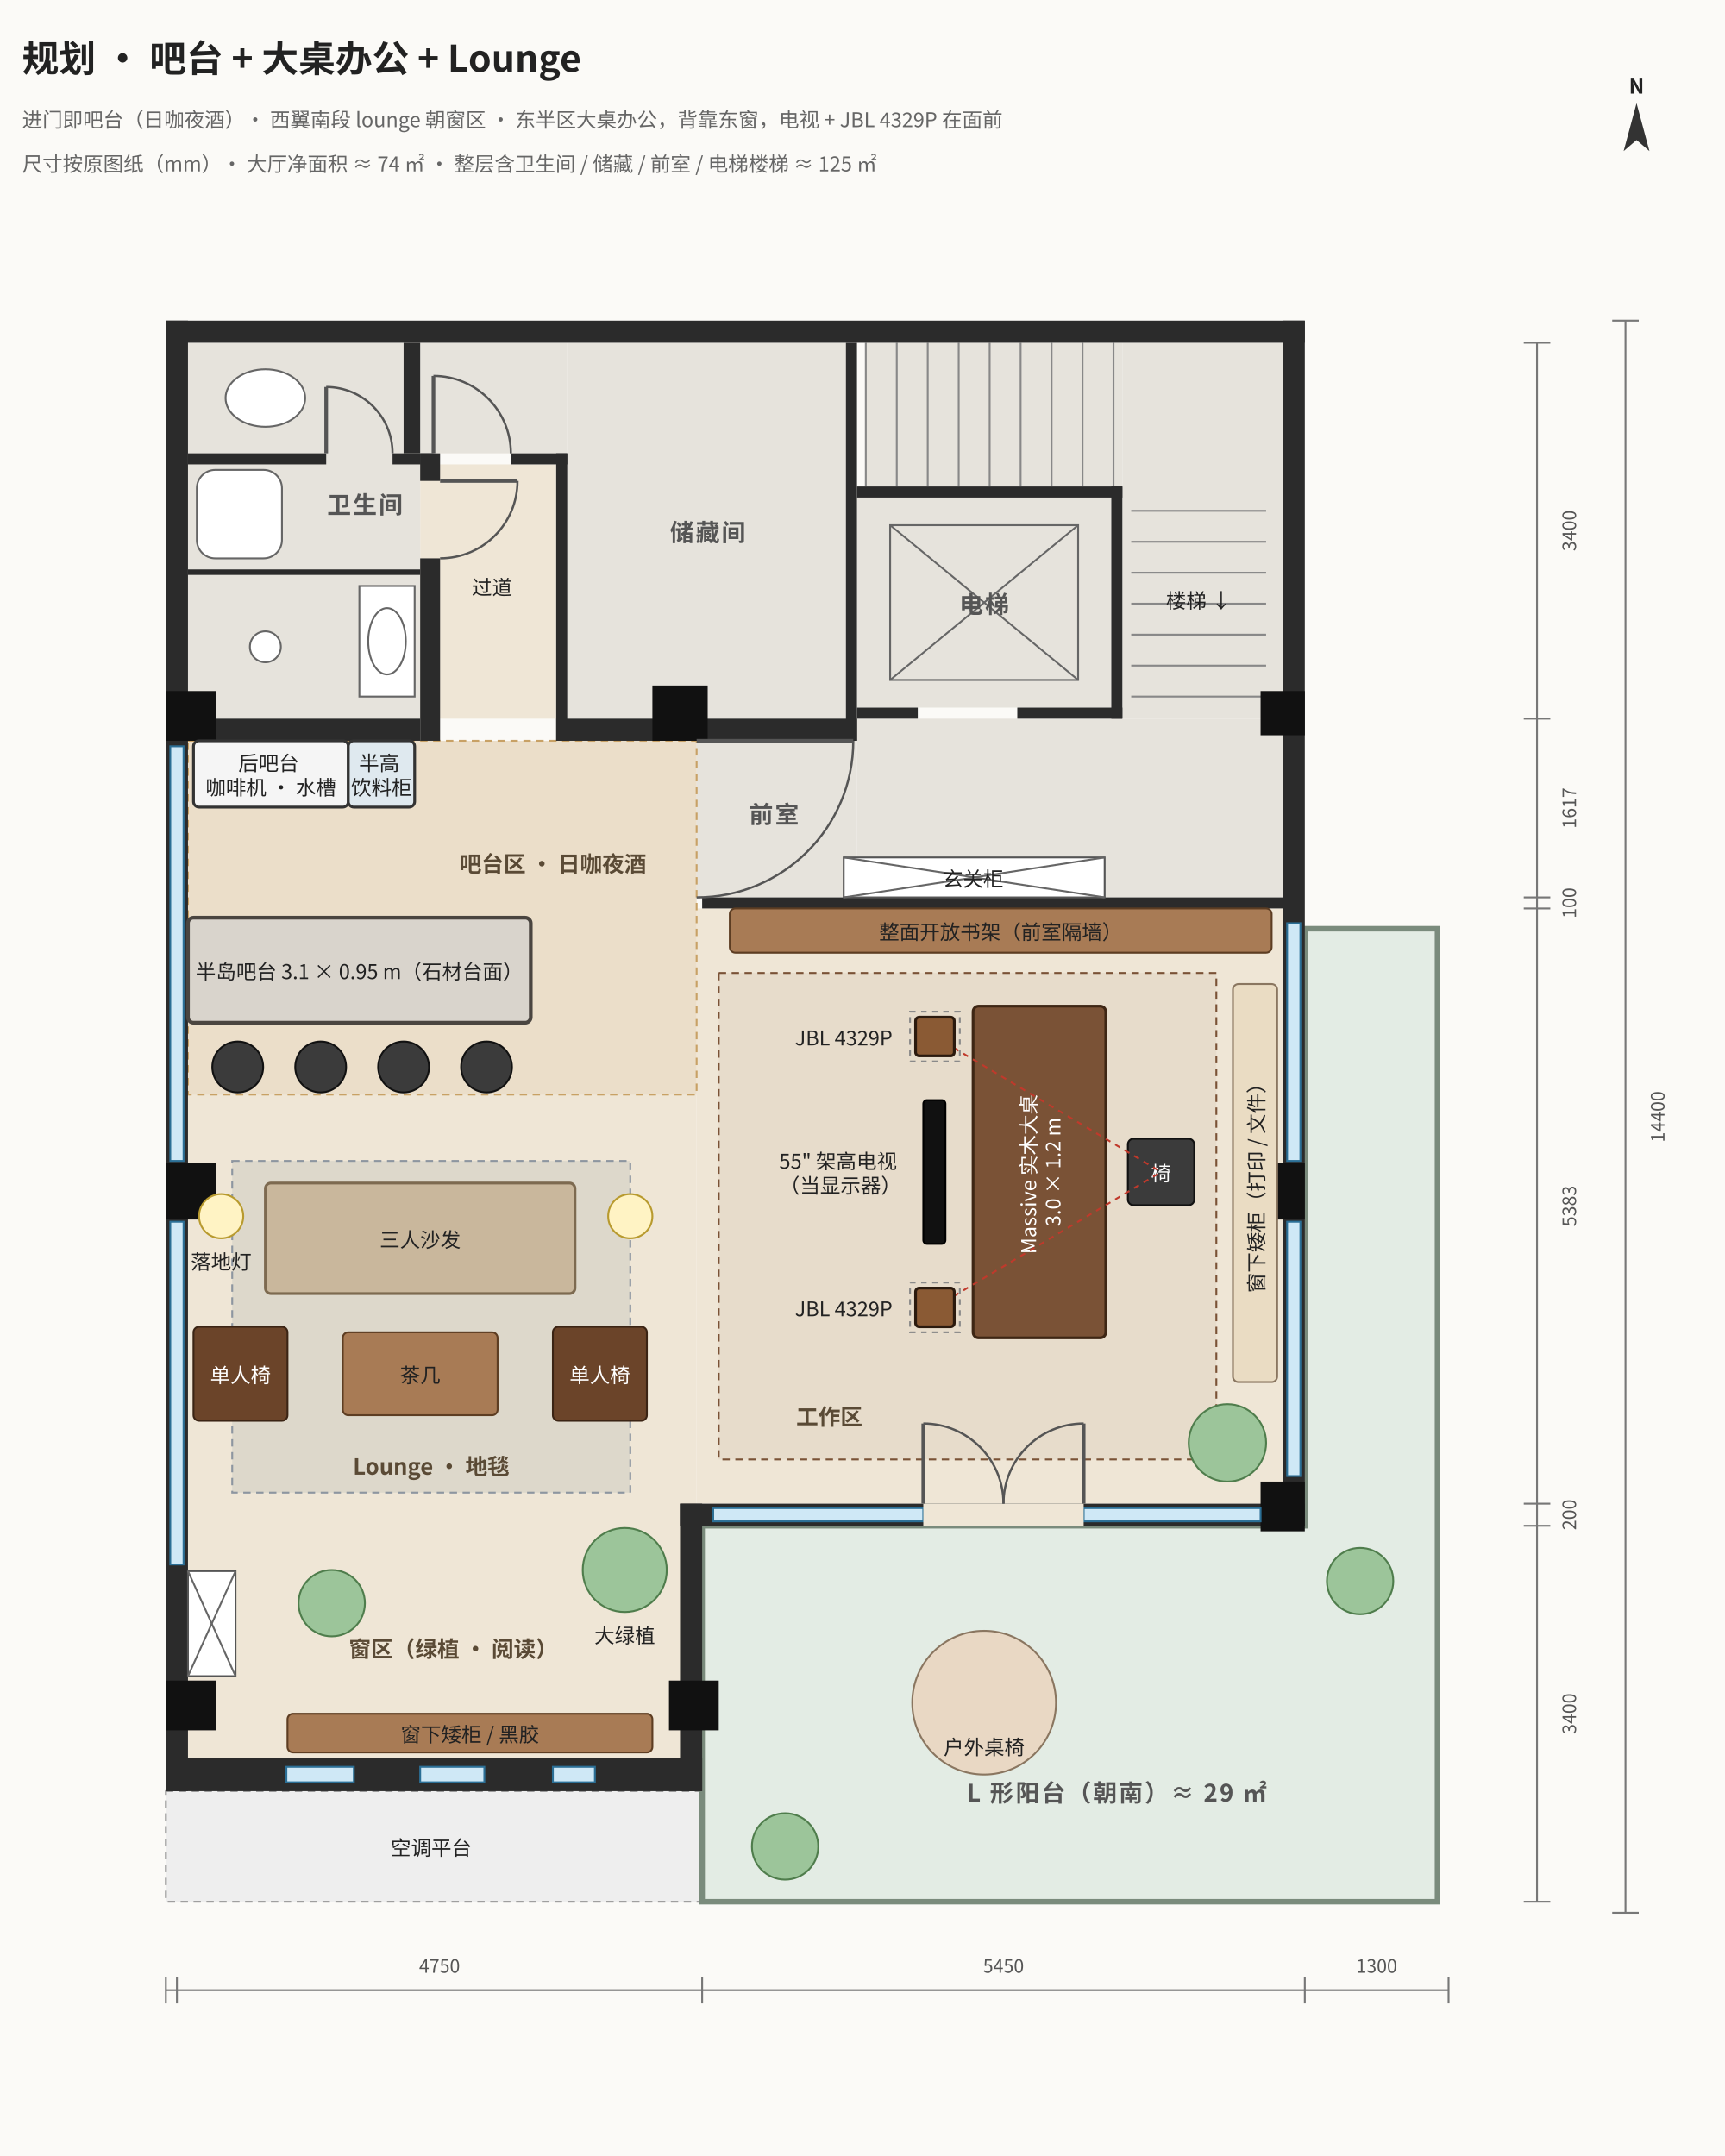
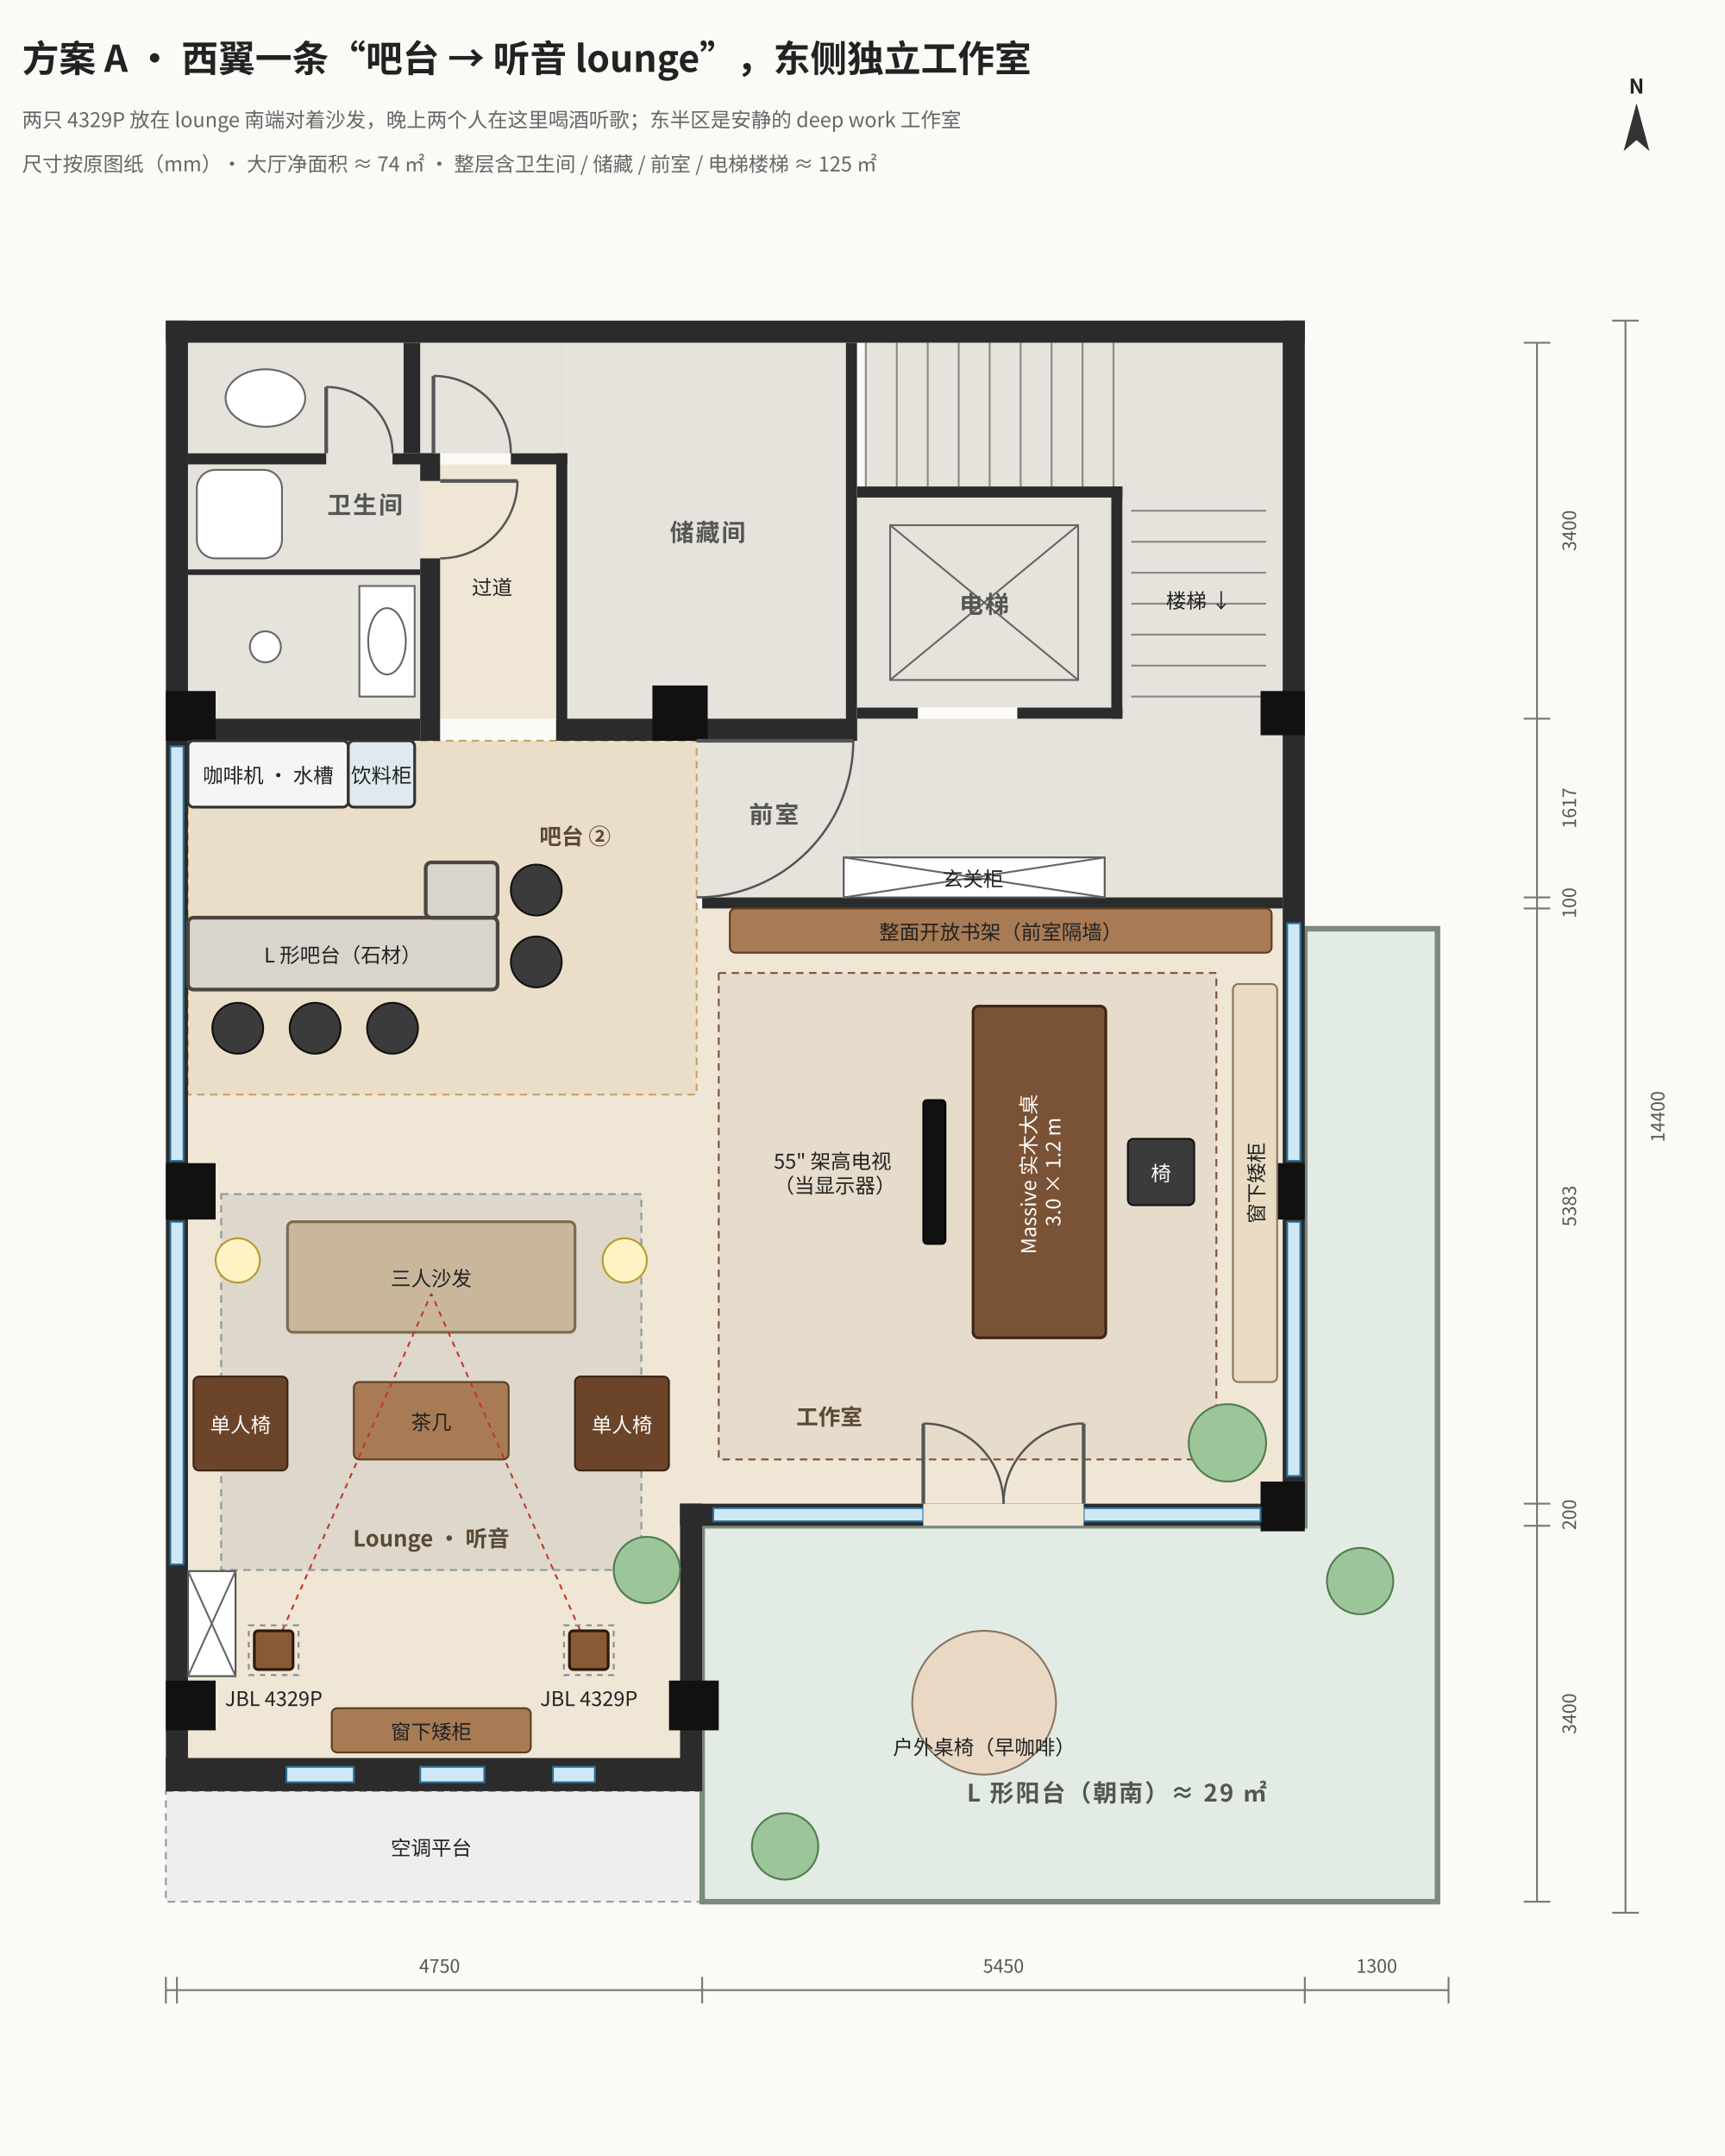
<svg xmlns="http://www.w3.org/2000/svg" viewBox="-90 -174 936 1170" width="936" height="1170">
  <style>
  .bg{fill:#fbfaf7}
  .floor{fill:#efe6d6}
  .annex{fill:#e6e3dc}
  .balcony{fill:#e3ece4;stroke:#7a8b7c;stroke-width:3}
  .platform{fill:#eeeeee;stroke:#9a9a9a;stroke-width:1;stroke-dasharray:4 3}
  .wall{fill:#2b2b2b}
  .column{fill:#111}
  .window{fill:#cfe8f6;stroke:#2b6f96;stroke-width:1}
  .door{fill:none;stroke:#555;stroke-width:1.2}
  .door-leaf{stroke:#555;stroke-width:2}
  .tread{stroke:#888;stroke-width:1}
  .lift{fill:none;stroke:#666;stroke-width:1}
  .fixture{fill:#fff;stroke:#666;stroke-width:1}
  .wood{fill:#a87b55;stroke:#5d3d22;stroke-width:1}
  .desk{fill:#7a5236;stroke:#3e2614;stroke-width:1.5}
  .soft{fill:#e9d8c4;stroke:#8a7660;stroke-width:1}
  .sofa{fill:#c9b79c;stroke:#7d6a50;stroke-width:1.5}
  .dark{fill:#3b3b3b;stroke:#111;stroke-width:1}
  .leather{fill:#6b4429;stroke:#3b2414;stroke-width:1}
  .box{fill:#eadcc3;stroke:#8a7660;stroke-width:1}
  .lamp{fill:#fff3c4;stroke:#b89a2e;stroke-width:1}
  .plant{fill:#9cc59a;stroke:#4f7d4c;stroke-width:1}
  .bar{fill:#f5f5f5;stroke:#333;stroke-width:1.5}
  .fridge{fill:#dfe9ef;stroke:#333;stroke-width:1.5}
  .counter{fill:#d9d4cc;stroke:#4a4540;stroke-width:2}
  .stool{fill:#3b3b3b;stroke:#111;stroke-width:1}
  .cabinet{fill:#fff;stroke:#555;stroke-width:1}
  .ghost{fill:none;stroke:#8a8a8a;stroke-width:1;stroke-dasharray:3 3}
  .speaker{fill:#8a5a34;stroke:#2b1a0e;stroke-width:1.5}
  .tv{fill:#111;stroke:#000}
  .z-bar{fill:#c8a165;fill-opacity:.12;stroke:#c8a165;stroke-width:1;stroke-dasharray:4 3}
  .z-rug{fill:#8d96a0;fill-opacity:.18;stroke:#8d96a0;stroke-width:1;stroke-dasharray:4 3}
  .z-work{fill:#7a5236;fill-opacity:.07;stroke:#7a5236;stroke-width:1;stroke-dasharray:4 3}
  .sound{fill:none;stroke:#c0392b;stroke-width:1;stroke-dasharray:3 3}
  .pencil-add{fill:#e67e22;stroke:#e67e22}
  .pencil-add-line{fill:none;stroke:#e67e22;stroke-width:2.5}
  .pencil-del{fill:none;stroke:#d62d20;stroke-width:2;stroke-dasharray:5 3}
  .pencil-x{stroke:#d62d20;stroke-width:2}
  text{font-family:"PingFang SC","Noto Sans CJK SC","WenQuanYi Zen Hei","Microsoft YaHei",sans-serif;fill:#222}
  .lbl{font-size:11px;text-anchor:middle;dominant-baseline:central}
  .lbl-inv{fill:#fff}
  .room{font-size:13px;font-weight:700;fill:#555;text-anchor:middle;dominant-baseline:central;letter-spacing:1px}
  .zone-lbl{font-size:12px;font-weight:600;text-anchor:middle;dominant-baseline:central;fill:#5a4a35}
  .pencil-lbl{font-size:11px;font-weight:600;fill:#c0392b;text-anchor:middle;dominant-baseline:central}
  .title{font-size:20px;font-weight:700}
+   .panel-title{font-size:15px;font-weight:700}
+   .note-c{font-size:11px;fill:#888;text-anchor:middle;dominant-baseline:central}
  .note{font-size:11px;fill:#666}
  .dim{stroke:#777;stroke-width:1;fill:none}
  .dim-txt{font-size:10px;fill:#555;text-anchor:middle;dominant-baseline:central}
</style>
  <rect class="bg" x="-90" y="-174" width="100%" height="100%" />
  <rect class="platform" x="0.0" y="798.0" width="291.0" height="60.0" rx="0" />
  <text class="lbl" x="144.0" y="828.0">空调平台</text>
  <polygon class="balcony" points="291.0,858.0 291.0,654.0 618.0,654.0 618.0,330.0 690.0,330.0 690.0,858.0" />
  <text class="room" x="516.0" y="798.0">L 形阳台（朝南）≈ 29 ㎡</text>
  <rect class="floor" x="12.0" y="228.0" width="276.0" height="552.0" rx="0" />
  <rect class="floor" x="288.0" y="319.0" width="318.0" height="323.0" rx="0" />
  <rect class="floor" x="138.0" y="78.0" width="73.8" height="138.0" rx="0" />
  <rect class="annex" x="12.0" y="12.0" width="126.0" height="204.0" rx="0" />
  <rect class="annex" x="217.8" y="12.0" width="151.2" height="204.0" rx="0" />
  <rect class="annex" x="138.0" y="12.0" width="79.8" height="60.0" rx="0" />
  <rect class="annex" x="288.0" y="228.0" width="87.0" height="85.0" rx="0" />
  <rect class="annex" x="375.0" y="216.0" width="231.0" height="97.0" rx="0" />
  <rect class="annex" x="519.0" y="12.0" width="87.0" height="204.0" rx="0" />
  <rect class="annex" x="379.8" y="12.0" width="139.2" height="78.0" rx="0" />
  <rect class="annex" x="375.0" y="96.0" width="138.0" height="114.0" rx="0" />
  <rect class="z-bar" x="12.0" y="228.0" width="276.0" height="192.0" rx="0" />
-   <rect class="z-rug" x="36.0" y="456.0" width="216.0" height="180.0" rx="0" />
+   <rect class="z-rug" x="30.0" y="474.0" width="228.0" height="204.0" rx="0" />
  <rect class="z-work" x="300.0" y="354.0" width="270.0" height="264.0" rx="0" />
  <line class="tread" x1="379.8" y1="90.0" x2="379.8" y2="12.0" />
  <line class="tread" x1="396.6" y1="90.0" x2="396.6" y2="12.0" />
  <line class="tread" x1="413.4" y1="90.0" x2="413.4" y2="12.0" />
  <line class="tread" x1="430.2" y1="90.0" x2="430.2" y2="12.0" />
  <line class="tread" x1="447.0" y1="90.0" x2="447.0" y2="12.0" />
  <line class="tread" x1="463.8" y1="90.0" x2="463.8" y2="12.0" />
  <line class="tread" x1="480.6" y1="90.0" x2="480.6" y2="12.0" />
  <line class="tread" x1="497.4" y1="90.0" x2="497.4" y2="12.0" />
  <line class="tread" x1="514.2" y1="90.0" x2="514.2" y2="12.0" />
  <line class="tread" x1="523.8" y1="204.0" x2="597.0" y2="204.0" />
  <line class="tread" x1="523.8" y1="187.2" x2="597.0" y2="187.2" />
  <line class="tread" x1="523.8" y1="170.4" x2="597.0" y2="170.4" />
  <line class="tread" x1="523.8" y1="153.6" x2="597.0" y2="153.6" />
  <line class="tread" x1="523.8" y1="136.8" x2="597.0" y2="136.8" />
  <line class="tread" x1="523.8" y1="120.0" x2="597.0" y2="120.0" />
  <line class="tread" x1="523.8" y1="103.2" x2="597.0" y2="103.2" />
  <text class="lbl" x="560.4" y="151.2">楼梯 ↓</text>
  <rect class="lift" x="393.0" y="111.0" width="102.0" height="84.0" rx="0" />
  <line class="lift" x1="393.0" y1="111.0" x2="495.0" y2="195.0" />
  <line class="lift" x1="393.0" y1="195.0" x2="495.0" y2="111.0" />
  <text class="room" x="444.0" y="153.0">电梯</text>
  <circle class="fixture" cx="54.0" cy="177.0" r="8.4" />
  <rect class="fixture" x="105.0" y="144.0" width="30.0" height="60.0" rx="0" />
  <ellipse class="fixture" cx="120.0" cy="174.0" rx="10.2" ry="18.0" />
  <rect class="fixture" x="16.8" y="81.0" width="46.2" height="48.0" rx="10" />
  <ellipse class="fixture" cx="54.0" cy="42.0" rx="21.6" ry="15.6" />
  <rect class="wall" x="0.0" y="0.0" width="12.0" height="798.0" rx="0" />
  <rect class="wall" x="0.0" y="780.0" width="291.0" height="18.0" rx="0" />
  <rect class="wall" x="279.0" y="642.0" width="12.0" height="156.0" rx="0" />
  <rect class="wall" x="279.0" y="642.0" width="339.0" height="12.0" rx="0" />
  <rect class="wall" x="606.0" y="0.0" width="12.0" height="654.0" rx="0" />
  <rect class="wall" x="0.0" y="0.0" width="618.0" height="12.0" rx="0" />
  <rect class="wall" x="12.0" y="216.0" width="126.0" height="12.0" rx="0" />
  <rect class="wall" x="138.0" y="129.0" width="10.8" height="99.0" rx="0" />
  <rect class="wall" x="138.0" y="72.0" width="10.8" height="15.0" rx="0" />
  <rect class="wall" x="129.0" y="12.0" width="9.0" height="60.0" rx="0" />
  <rect class="wall" x="12.0" y="135.0" width="126.0" height="3.0" rx="0" />
  <rect class="wall" x="12.0" y="72.0" width="75.0" height="6.0" rx="0" />
  <rect class="wall" x="123.0" y="72.0" width="15.0" height="6.0" rx="0" />
  <rect class="wall" x="138.0" y="72.0" width="7.2" height="6.0" rx="0" />
  <rect class="wall" x="187.2" y="72.0" width="30.6" height="6.0" rx="0" />
  <rect class="wall" x="211.8" y="72.0" width="6.0" height="156.0" rx="0" />
  <rect class="wall" x="211.8" y="216.0" width="163.2" height="12.0" rx="0" />
  <rect class="wall" x="369.0" y="12.0" width="6.0" height="216.0" rx="0" />
  <rect class="wall" x="375.0" y="210.0" width="33.0" height="6.0" rx="0" />
  <rect class="wall" x="462.0" y="210.0" width="57.0" height="6.0" rx="0" />
  <rect class="wall" x="513.0" y="90.0" width="6.0" height="126.0" rx="0" />
  <rect class="wall" x="375.0" y="90.0" width="144.0" height="6.0" rx="0" />
  <rect class="wall" x="291.0" y="313.0" width="315.0" height="6.0" rx="0" />
  <rect class="column" x="0.0" y="738.0" width="27.0" height="27.0" rx="0" />
  <rect class="column" x="0.0" y="457.2" width="27.0" height="30.6" rx="0" />
  <rect class="column" x="0.0" y="201.0" width="27.0" height="27.0" rx="0" />
  <rect class="column" x="273.0" y="738.0" width="27.0" height="27.0" rx="0" />
  <rect class="column" x="594.0" y="630.0" width="24.0" height="27.0" rx="0" />
  <rect class="column" x="594.0" y="457.2" width="24.0" height="30.6" rx="0" />
  <rect class="column" x="594.0" y="201.0" width="24.0" height="24.0" rx="0" />
  <rect class="column" x="264.0" y="198.0" width="30.0" height="30.0" rx="0" />
  <rect class="window" x="2.4" y="489.0" width="7.2" height="186.0" rx="0" />
  <rect class="window" x="2.4" y="231.0" width="7.2" height="225.0" rx="0" />
  <rect class="window" x="65.4" y="784.8" width="36.6" height="8.4" rx="0" />
  <rect class="window" x="138.0" y="784.8" width="34.8" height="8.4" rx="0" />
  <rect class="window" x="210.0" y="784.8" width="22.8" height="8.4" rx="0" />
  <rect class="window" x="297.0" y="644.4" width="114.0" height="7.2" rx="0" />
  <rect class="window" x="498.0" y="644.4" width="96.0" height="7.2" rx="0" />
  <rect class="window" x="608.4" y="489.0" width="7.2" height="138.0" rx="0" />
  <rect class="window" x="608.4" y="327.0" width="7.2" height="129.0" rx="0" />
  <rect class="floor" x="411.0" y="642.0" width="87.0" height="12.0" rx="0" />
  <line class="door-leaf" x1="411.0" y1="642.0" x2="411.0" y2="598.5" />
  <path class="door" d="M 411.0 598.5 A 43.5 43.5 0 0 1 454.5 642.0" />
  <line class="door-leaf" x1="498.0" y1="642.0" x2="498.0" y2="598.5" />
  <path class="door" d="M 498.0 598.5 A 43.5 43.5 0 0 0 454.5 642.0" />
  <line class="door-leaf" x1="148.8" y1="87.0" x2="190.8" y2="87.0" />
  <path class="door" d="M 190.8 87.0 A 42.0 42.0 0 0 1 148.8 129.0" />
  <line class="door-leaf" x1="87.0" y1="72.0" x2="87.0" y2="36.0" />
  <path class="door" d="M 87.0 36.0 A 36.0 36.0 0 0 1 123.0 72.0" />
  <line class="door-leaf" x1="145.2" y1="72.0" x2="145.2" y2="30.0" />
  <path class="door" d="M 145.2 30.0 A 42.0 42.0 0 0 1 187.2 72.0" />
  <line class="door-leaf" x1="288.0" y1="228.0" x2="373.0" y2="228.0" />
  <path class="door" d="M 373.0 228.0 A 85.0 85.0 0 0 1 288.0 313.0" />
  <rect class="cabinet" x="367.8" y="291.3" width="141.6" height="21.7" rx="0" />
  <line class="lift" x1="367.8" y1="291.3" x2="509.4" y2="313.0" />
  <line class="lift" x1="367.8" y1="313.0" x2="509.4" y2="291.3" />
  <rect class="cabinet" x="12.0" y="678.6" width="25.8" height="57.0" rx="0" />
  <line class="lift" x1="12.0" y1="678.6" x2="37.8" y2="735.6" />
  <line class="lift" x1="12.0" y1="735.6" x2="37.8" y2="678.6" />
  <text class="room" x="108.0" y="99.0">卫生间</text>
  <text class="lbl" x="177.0" y="144.0">过道</text>
  <text class="room" x="294.0" y="114.0">储藏间</text>
  <text class="room" x="330.0" y="267.0">前室</text>
  <text class="lbl" x="438.0" y="302.2">玄关柜</text>
-   <rect class="bar" x="15.0" y="228.0" width="84.0" height="36.0" rx="3" />
-   <text class="lbl" x="57.0" y="246.0">
-     <tspan x="57.0" dy="-0.6em">后吧台</tspan>
-     <tspan x="57.0" dy="1.2em">咖啡机 · 水槽</tspan>
-   </text>
+   <rect class="bar" x="12.0" y="228.0" width="87.0" height="36.0" rx="3" />
+   <text class="lbl" x="55.5" y="246.0">咖啡机 · 水槽</text>
  <rect class="fridge" x="99.0" y="228.0" width="36.0" height="36.0" rx="3" />
-   <text class="lbl" x="117.0" y="246.0">
-     <tspan x="117.0" dy="-0.6em">半高</tspan>
-     <tspan x="117.0" dy="1.2em">饮料柜</tspan>
-   </text>
-   <rect class="counter" x="12.0" y="324.0" width="186.0" height="57.0" rx="3" />
-   <text class="lbl" x="105.0" y="352.5">半岛吧台 3.1 × 0.95 m（石材台面）</text>
-   <circle class="stool" cx="39.0" cy="405.0" r="13.8" />
-   <circle class="stool" cx="84.0" cy="405.0" r="13.8" />
-   <circle class="stool" cx="129.0" cy="405.0" r="13.8" />
-   <circle class="stool" cx="174.0" cy="405.0" r="13.8" />
-   <rect class="sofa" x="54.0" y="468.0" width="168.0" height="60.0" rx="3" />
-   <text class="lbl" x="138.0" y="498.0">三人沙发</text>
-   <rect class="wood" x="96.0" y="549.0" width="84.0" height="45.0" rx="3" />
-   <text class="lbl" x="138.0" y="571.5">茶几</text>
-   <rect class="leather" x="15.0" y="546.0" width="51.0" height="51.0" rx="3" />
-   <text class="lbl lbl-inv" x="40.5" y="571.5">单人椅</text>
-   <rect class="leather" x="210.0" y="546.0" width="51.0" height="51.0" rx="3" />
-   <text class="lbl lbl-inv" x="235.5" y="571.5">单人椅</text>
-   <circle class="lamp" cx="30.0" cy="486.0" r="12.0" />
-   <text class="lbl" x="30.0" y="510.0">落地灯</text>
-   <circle class="lamp" cx="252.0" cy="486.0" r="12.0" />
-   <rect class="wood" x="66.0" y="756.0" width="198.0" height="21.0" rx="3" />
-   <text class="lbl" x="165.0" y="766.5">窗下矮柜 / 黑胶</text>
-   <circle class="plant" cx="249.0" cy="678.0" r="22.8" />
-   <text class="lbl" x="249.0" y="712.8">大绿植</text>
-   <circle class="plant" cx="90.0" cy="696.0" r="18.0" />
+   <text class="lbl" x="117.0" y="246.0">饮料柜</text>
+   <rect class="counter" x="12.0" y="324.0" width="168.0" height="39.0" rx="3" />
+   <text class="lbl" x="96.0" y="343.5">L 形吧台（石材）</text>
+   <rect class="counter" x="141.0" y="294.0" width="39.0" height="30.0" rx="3" />
+   <circle class="stool" cx="39.0" cy="384.0" r="13.8" />
+   <circle class="stool" cx="81.0" cy="384.0" r="13.8" />
+   <circle class="stool" cx="123.0" cy="384.0" r="13.8" />
+   <circle class="stool" cx="201.0" cy="309.0" r="13.8" />
+   <circle class="stool" cx="201.0" cy="348.0" r="13.8" />
+   <rect class="sofa" x="66.0" y="489.0" width="156.0" height="60.0" rx="3" />
+   <text class="lbl" x="144.0" y="519.0">三人沙发</text>
+   <rect class="wood" x="102.0" y="576.0" width="84.0" height="42.0" rx="3" />
+   <text class="lbl" x="144.0" y="597.0">茶几</text>
+   <rect class="leather" x="15.0" y="573.0" width="51.0" height="51.0" rx="3" />
+   <text class="lbl lbl-inv" x="40.5" y="598.5">单人椅</text>
+   <rect class="leather" x="222.0" y="573.0" width="51.0" height="51.0" rx="3" />
+   <text class="lbl lbl-inv" x="247.5" y="598.5">单人椅</text>
+   <circle class="lamp" cx="39.0" cy="510.0" r="12.0" />
+   <circle class="lamp" cx="249.0" cy="510.0" r="12.0" />
+   <rect class="wood" x="90.0" y="753.0" width="108.0" height="24.0" rx="3" />
+   <text class="lbl" x="144.0" y="765.0">窗下矮柜</text>
+   <circle class="plant" cx="261.0" cy="678.0" r="18.0" />
  <rect class="wood" x="306.0" y="319.0" width="294.0" height="24.0" rx="3" />
  <text class="lbl" x="453.0" y="331.0">整面开放书架（前室隔墙）</text>
  <rect class="desk" x="438.0" y="372.0" width="72.0" height="180.0" rx="3" />
  <text class="lbl lbl-inv" x="474.0" y="462.0" transform="rotate(-90 474.0 462.0)">
    <tspan x="474.0" dy="-0.6em">Massive 实木大桌</tspan>
    <tspan x="474.0" dy="1.2em">3.0 × 1.2 m</tspan>
  </text>
  <rect class="dark" x="522.0" y="444.0" width="36.0" height="36.0" rx="3" />
  <text class="lbl lbl-inv" x="540.0" y="462.0">椅</text>
  <rect class="box" x="579.0" y="360.0" width="24.0" height="216.0" rx="3" />
-   <text class="lbl" x="591.0" y="468.0" transform="rotate(-90 591.0 468.0)">窗下矮柜（打印 / 文件）</text>
+   <text class="lbl" x="591.0" y="468.0" transform="rotate(-90 591.0 468.0)">窗下矮柜</text>
  <circle class="plant" cx="576.0" cy="609.0" r="21.0" />
  <circle class="soft" cx="444.0" cy="750.0" r="39.0" />
-   <text class="lbl" x="444.0" y="773.4">户外桌椅</text>
+   <text class="lbl" x="444.0" y="773.4">户外桌椅（早咖啡）</text>
  <circle class="plant" cx="648.0" cy="684.0" r="18.0" />
  <circle class="plant" cx="336.0" cy="828.0" r="18.0" />
-   <line class="sound" x1="417.3" y1="388.5" x2="540.0" y2="462.0" />
-   <rect class="speaker" x="406.8" y="378.0" width="21.0" height="21.0" rx="2" />
-   <rect class="ghost" x="403.8" y="375.0" width="27.0" height="27.0" rx="0" />
-   <line class="sound" x1="417.3" y1="535.5" x2="540.0" y2="462.0" />
-   <rect class="speaker" x="406.8" y="525.0" width="21.0" height="21.0" rx="2" />
-   <rect class="ghost" x="403.8" y="522.0" width="27.0" height="27.0" rx="0" />
+   <line class="sound" x1="58.5" y1="721.5" x2="144.0" y2="528.0" />
+   <line class="sound" x1="229.5" y1="721.5" x2="144.0" y2="528.0" />
+   <rect class="speaker" x="48.0" y="711.0" width="21.0" height="21.0" rx="2" />
+   <rect class="ghost" x="45.0" y="708.0" width="27.0" height="27.0" rx="0" />
+   <text class="lbl" x="58.5" y="747.0">JBL 4329P</text>
+   <rect class="speaker" x="219.0" y="711.0" width="21.0" height="21.0" rx="2" />
+   <rect class="ghost" x="216.0" y="708.0" width="27.0" height="27.0" rx="0" />
+   <text class="lbl" x="229.5" y="747.0">JBL 4329P</text>
  <rect class="tv" x="411.0" y="423.0" width="12.0" height="78.0" rx="2" />
-   <text class="lbl" x="366.0" y="462.0">
-     <tspan x="366.0" dy="-0.6em">55" 架高电视</tspan>
-     <tspan x="366.0" dy="1.2em">（当显示器）</tspan>
+   <text class="lbl" x="363.0" y="462.0">
+     <tspan x="363.0" dy="-0.6em">55" 架高电视</tspan>
+     <tspan x="363.0" dy="1.2em">（当显示器）</tspan>
  </text>
-   <text class="lbl" x="367.8" y="388.5">JBL 4329P</text>
-   <text class="lbl" x="367.8" y="535.5">JBL 4329P</text>
-   <text class="zone-lbl" x="210.0" y="294.0">吧台区 · 日咖夜酒</text>
-   <text class="zone-lbl" x="144.0" y="621.0">Lounge · 地毯</text>
-   <text class="zone-lbl" x="360.0" y="594.0">工作区</text>
-   <text class="zone-lbl" x="156.0" y="720.0">窗区（绿植 · 阅读）</text>
+   <text class="zone-lbl" x="222.0" y="279.0">吧台 ②</text>
+   <text class="zone-lbl" x="144.0" y="660.0">Lounge · 听音</text>
+   <text class="zone-lbl" x="360.0" y="594.0">工作室</text>
  <line class="dim" x1="0.0" y1="906.0" x2="696.0" y2="906.0" />
  <line class="dim" x1="0.0" y1="898.8" x2="0.0" y2="913.2" />
  <line class="dim" x1="6.0" y1="898.8" x2="6.0" y2="913.2" />
  <line class="dim" x1="291.0" y1="898.8" x2="291.0" y2="913.2" />
  <line class="dim" x1="618.0" y1="898.8" x2="618.0" y2="913.2" />
  <line class="dim" x1="696.0" y1="898.8" x2="696.0" y2="913.2" />
  <text class="dim-txt" x="148.5" y="892.2">4750</text>
  <text class="dim-txt" x="454.5" y="892.2">5450</text>
  <text class="dim-txt" x="657.0" y="892.2">1300</text>
  <line class="dim" x1="744.0" y1="12.0" x2="744.0" y2="858.0" />
  <line class="dim" x1="736.8" y1="858.0" x2="751.2" y2="858.0" />
  <line class="dim" x1="736.8" y1="654.0" x2="751.2" y2="654.0" />
  <line class="dim" x1="736.8" y1="642.0" x2="751.2" y2="642.0" />
  <line class="dim" x1="736.8" y1="319.0" x2="751.2" y2="319.0" />
  <line class="dim" x1="736.8" y1="313.0" x2="751.2" y2="313.0" />
  <line class="dim" x1="736.8" y1="216.0" x2="751.2" y2="216.0" />
  <line class="dim" x1="736.8" y1="12.0" x2="751.2" y2="12.0" />
  <text class="dim-txt" x="760.8" y="756.0" transform="rotate(-90 760.8 756.0)">3400</text>
  <text class="dim-txt" x="760.8" y="648.0" transform="rotate(-90 760.8 648.0)">200</text>
  <text class="dim-txt" x="760.8" y="480.5" transform="rotate(-90 760.8 480.5)">5383</text>
  <text class="dim-txt" x="760.8" y="316.0" transform="rotate(-90 760.8 316.0)">100</text>
  <text class="dim-txt" x="760.8" y="264.5" transform="rotate(-90 760.8 264.5)">1617</text>
  <text class="dim-txt" x="760.8" y="114.0" transform="rotate(-90 760.8 114.0)">3400</text>
  <line class="dim" x1="792.0" y1="0.0" x2="792.0" y2="864.0" />
  <line class="dim" x1="784.8" y1="0.0" x2="799.2" y2="0.0" />
  <line class="dim" x1="784.8" y1="864.0" x2="799.2" y2="864.0" />
  <text class="dim-txt" x="808.8" y="432.0" transform="rotate(-90 808.8 432.0)">14400</text>
-   <text class="title" x="-78.0" y="-135.0">规划 · 吧台 + 大桌办公 + Lounge</text>
-   <text class="note" x="-78.0" y="-105.0">进门即吧台（日咖夜酒）· 西翼南段 lounge 朝窗区 · 东半区大桌办公，背靠东窗，电视 + JBL 4329P 在面前</text>
+   <text class="title" x="-78.0" y="-135.0">方案 A · 西翼一条“吧台 → 听音 lounge”，东侧独立工作室</text>
+   <text class="note" x="-78.0" y="-105.0">两只 4329P 放在 lounge 南端对着沙发，晚上两个人在这里喝酒听歌；东半区是安静的 deep work 工作室</text>
  <text class="note" x="-78.0" y="-81.0">尺寸按原图纸（mm）· 大厅净面积 ≈ 74 ㎡ · 整层含卫生间 / 储藏 / 前室 / 电梯楼梯 ≈ 125 ㎡</text>
  <g transform="translate(798.0,-102.0)">
    <path d="M0,-16 L7,10 L0,4 L-7,10 Z" fill="#333" />
    <text class="lbl" x="0" y="-26" style="font-weight:700">N</text>
  </g>
</svg>
